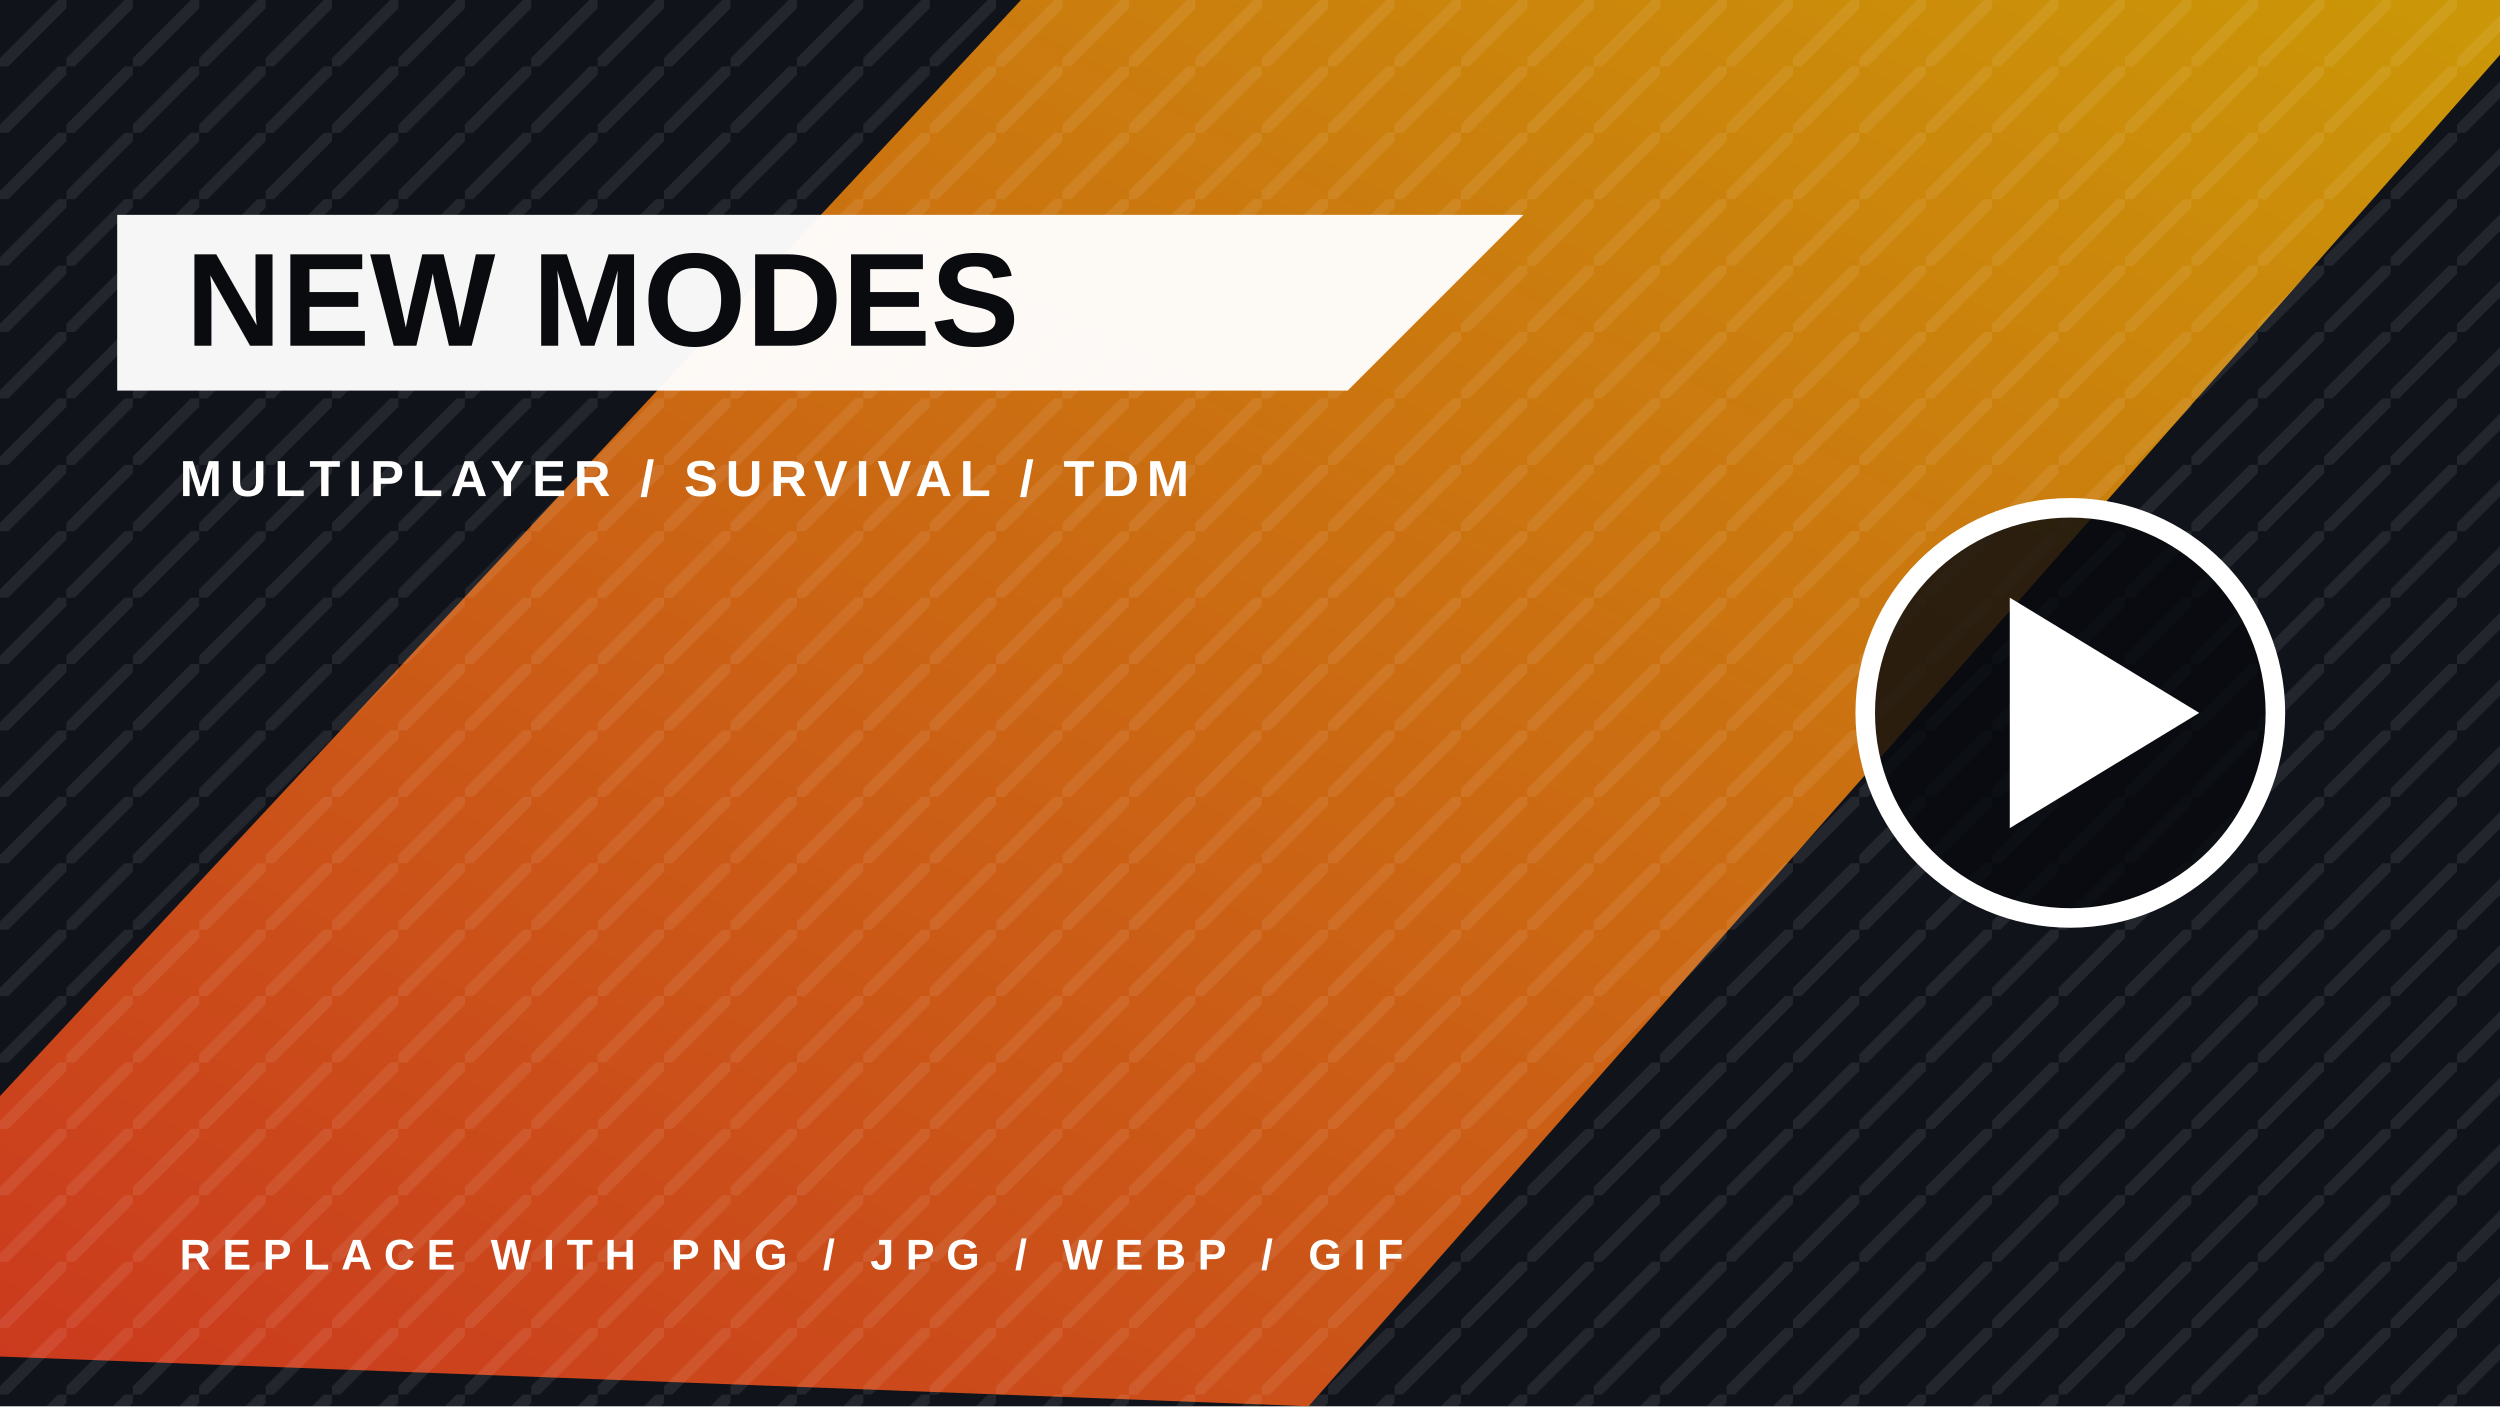
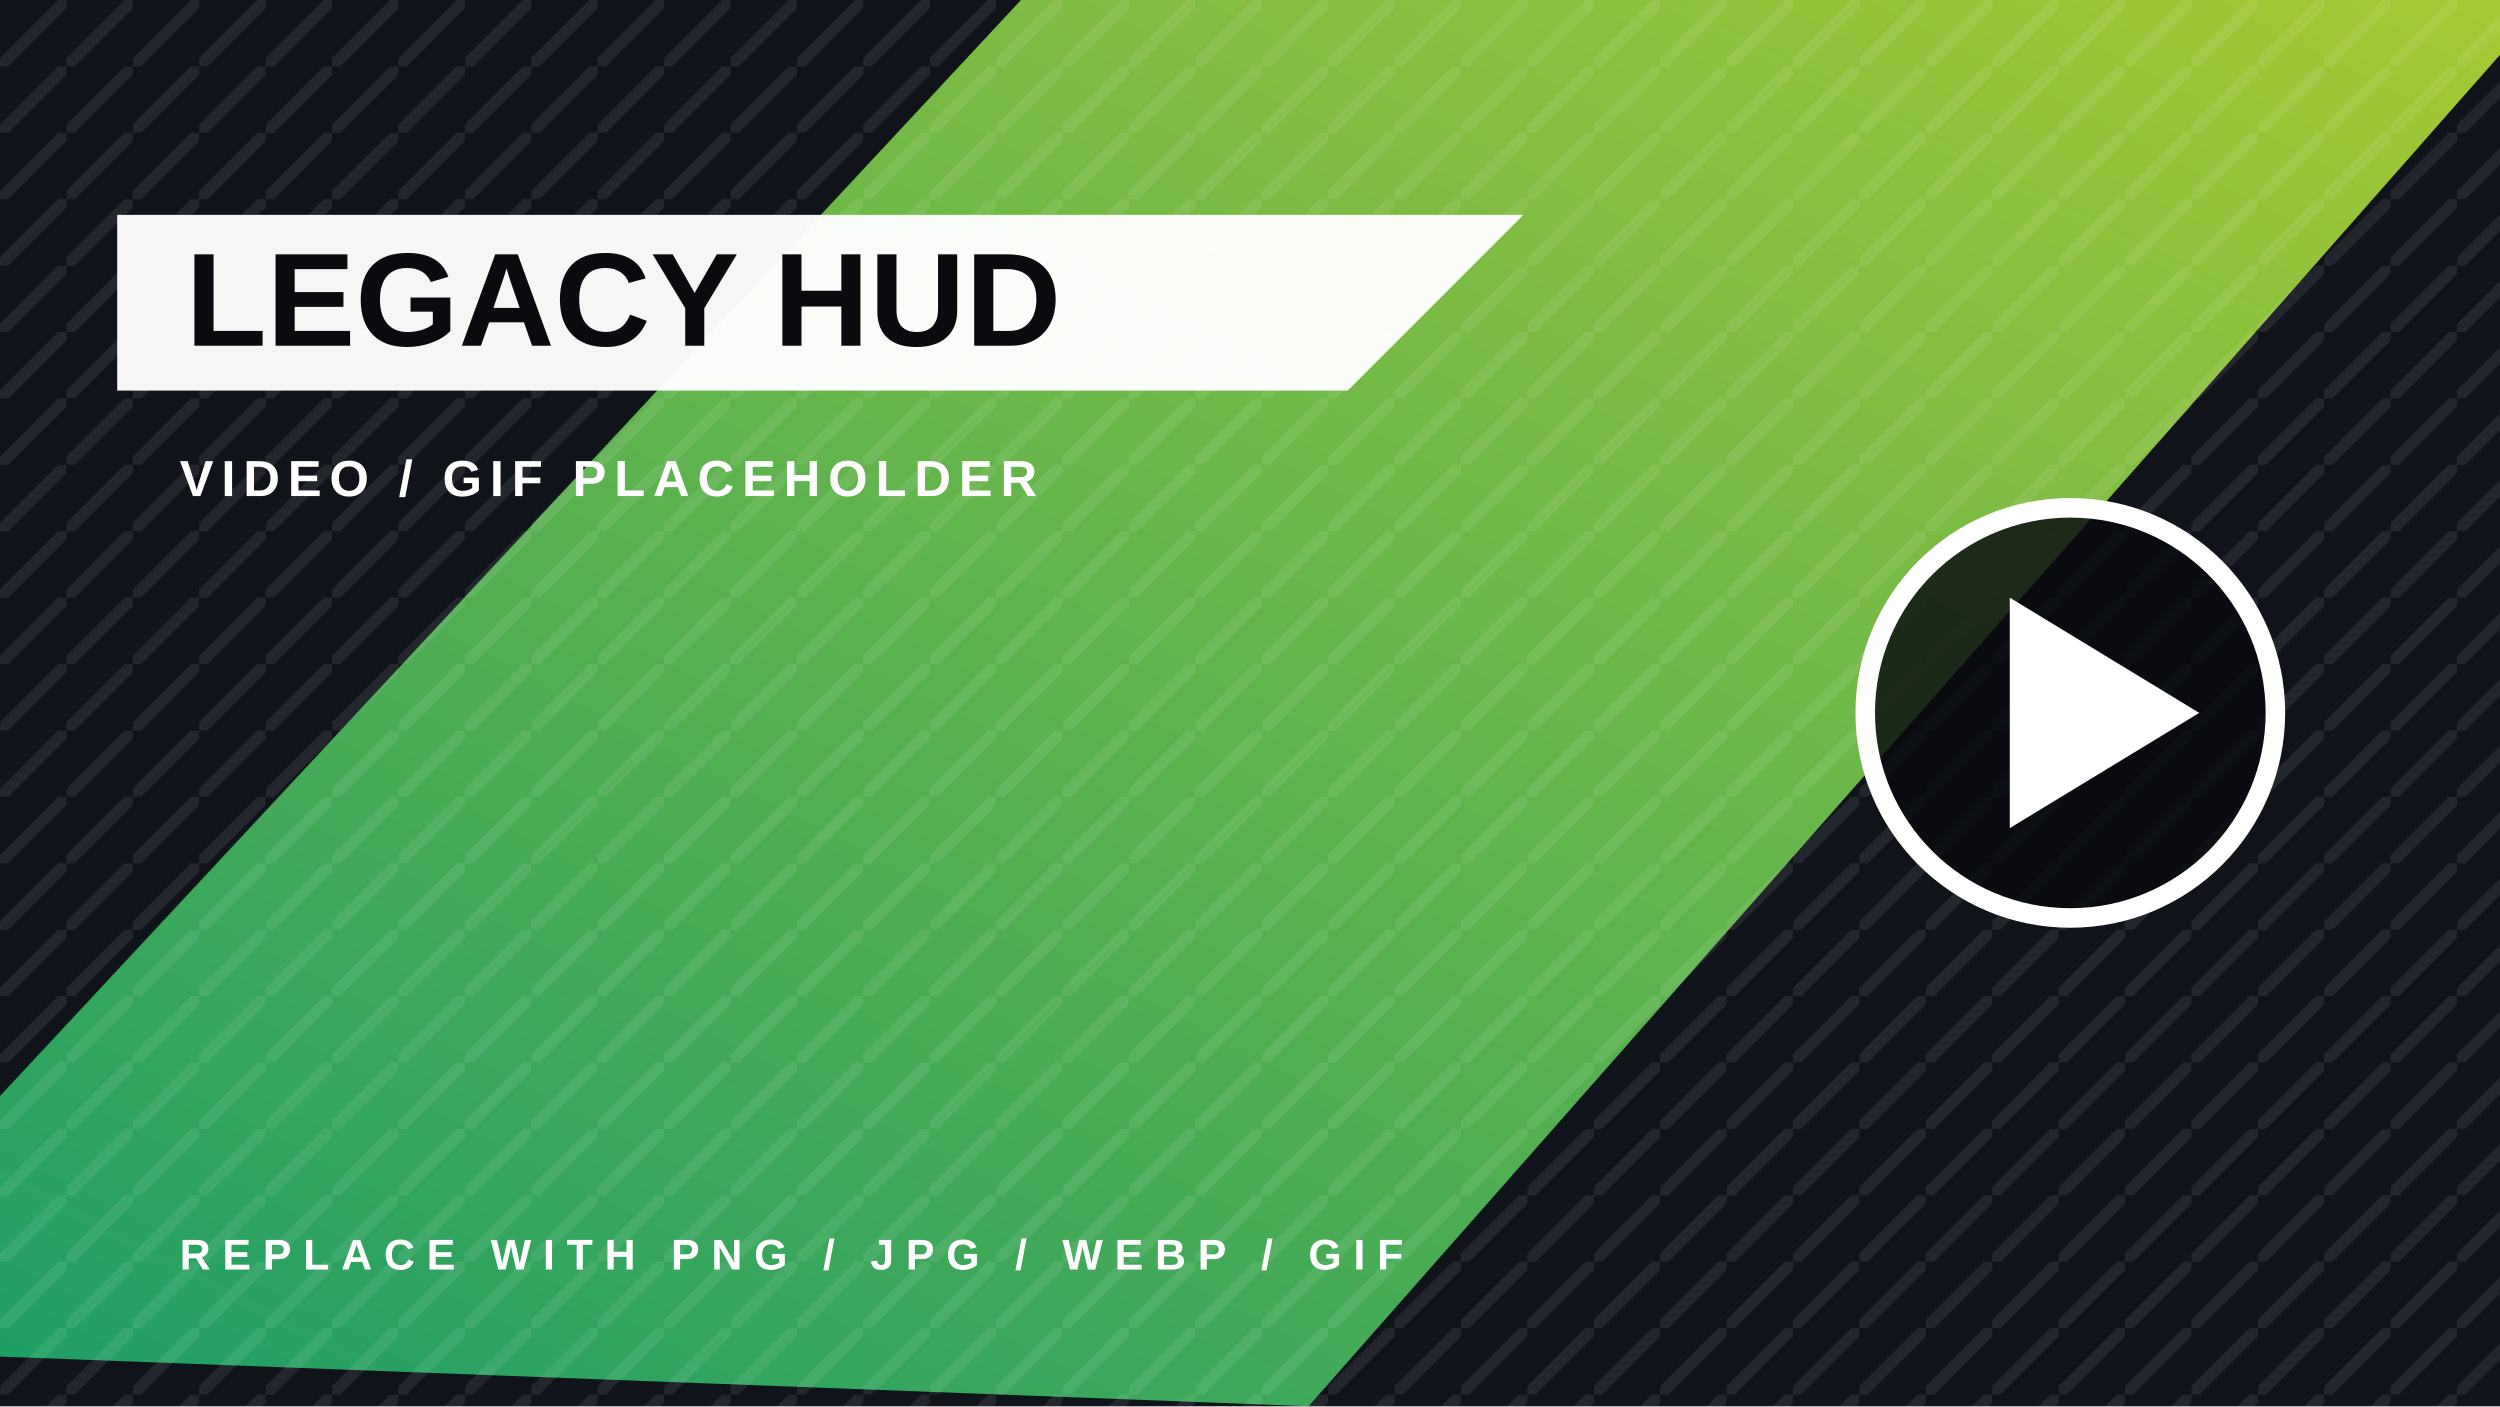
<svg xmlns="http://www.w3.org/2000/svg" viewBox="0 0 1280 720">
  <defs>
    <linearGradient id="g" x1="0" y1="1" x2="1" y2="0">
-       <stop stop-color="#ff3d21" />
-       <stop offset="1" stop-color="#ffc400" />
+       <stop stop-color="#18c37e" />
+       <stop offset="1" stop-color="#d7ff38" />
    </linearGradient>
    <pattern id="p" width="34" height="34" patternUnits="userSpaceOnUse">
      <path d="M0 34L34 0" stroke="#fff" stroke-opacity=".08" stroke-width="6" />
    </pattern>
  </defs>
  <rect width="1280" height="720" fill="#10131a" />
  <path d="M-120 690L560 -40H1340L670 720Z" fill="url(#g)" opacity=".78" />
  <rect width="1280" height="720" fill="url(#p)" />
  <path d="M60 110H780L690 200H60Z" fill="#fff" opacity=".96" />
-   <text x="95" y="177" fill="#0a0b0e" font-family="Arial Black,Arial" font-size="68" font-weight="900">NEW MODES</text>
-   <text x="92" y="254" fill="#fff" font-family="Arial, sans-serif" font-size="26" font-weight="700" letter-spacing="4">MULTIPLAYER / SURVIVAL / TDM</text>
+   <text x="95" y="177" fill="#0a0b0e" font-family="Arial Black,Arial" font-size="68" font-weight="900">LEGACY HUD</text>
+   <text x="92" y="254" fill="#fff" font-family="Arial, sans-serif" font-size="26" font-weight="700" letter-spacing="4">VIDEO / GIF PLACEHOLDER</text>
  <circle cx="1060" cy="365" r="105" fill="#080a0e" fill-opacity=".82" stroke="#fff" stroke-width="10" />
  <path d="M1029 306L1126 365 1029 424Z" fill="#fff" />
  <text x="92" y="650" fill="#fff" font-family="Arial, sans-serif" font-size="22" font-weight="700" letter-spacing="6">REPLACE WITH PNG / JPG / WEBP / GIF</text>
</svg>
